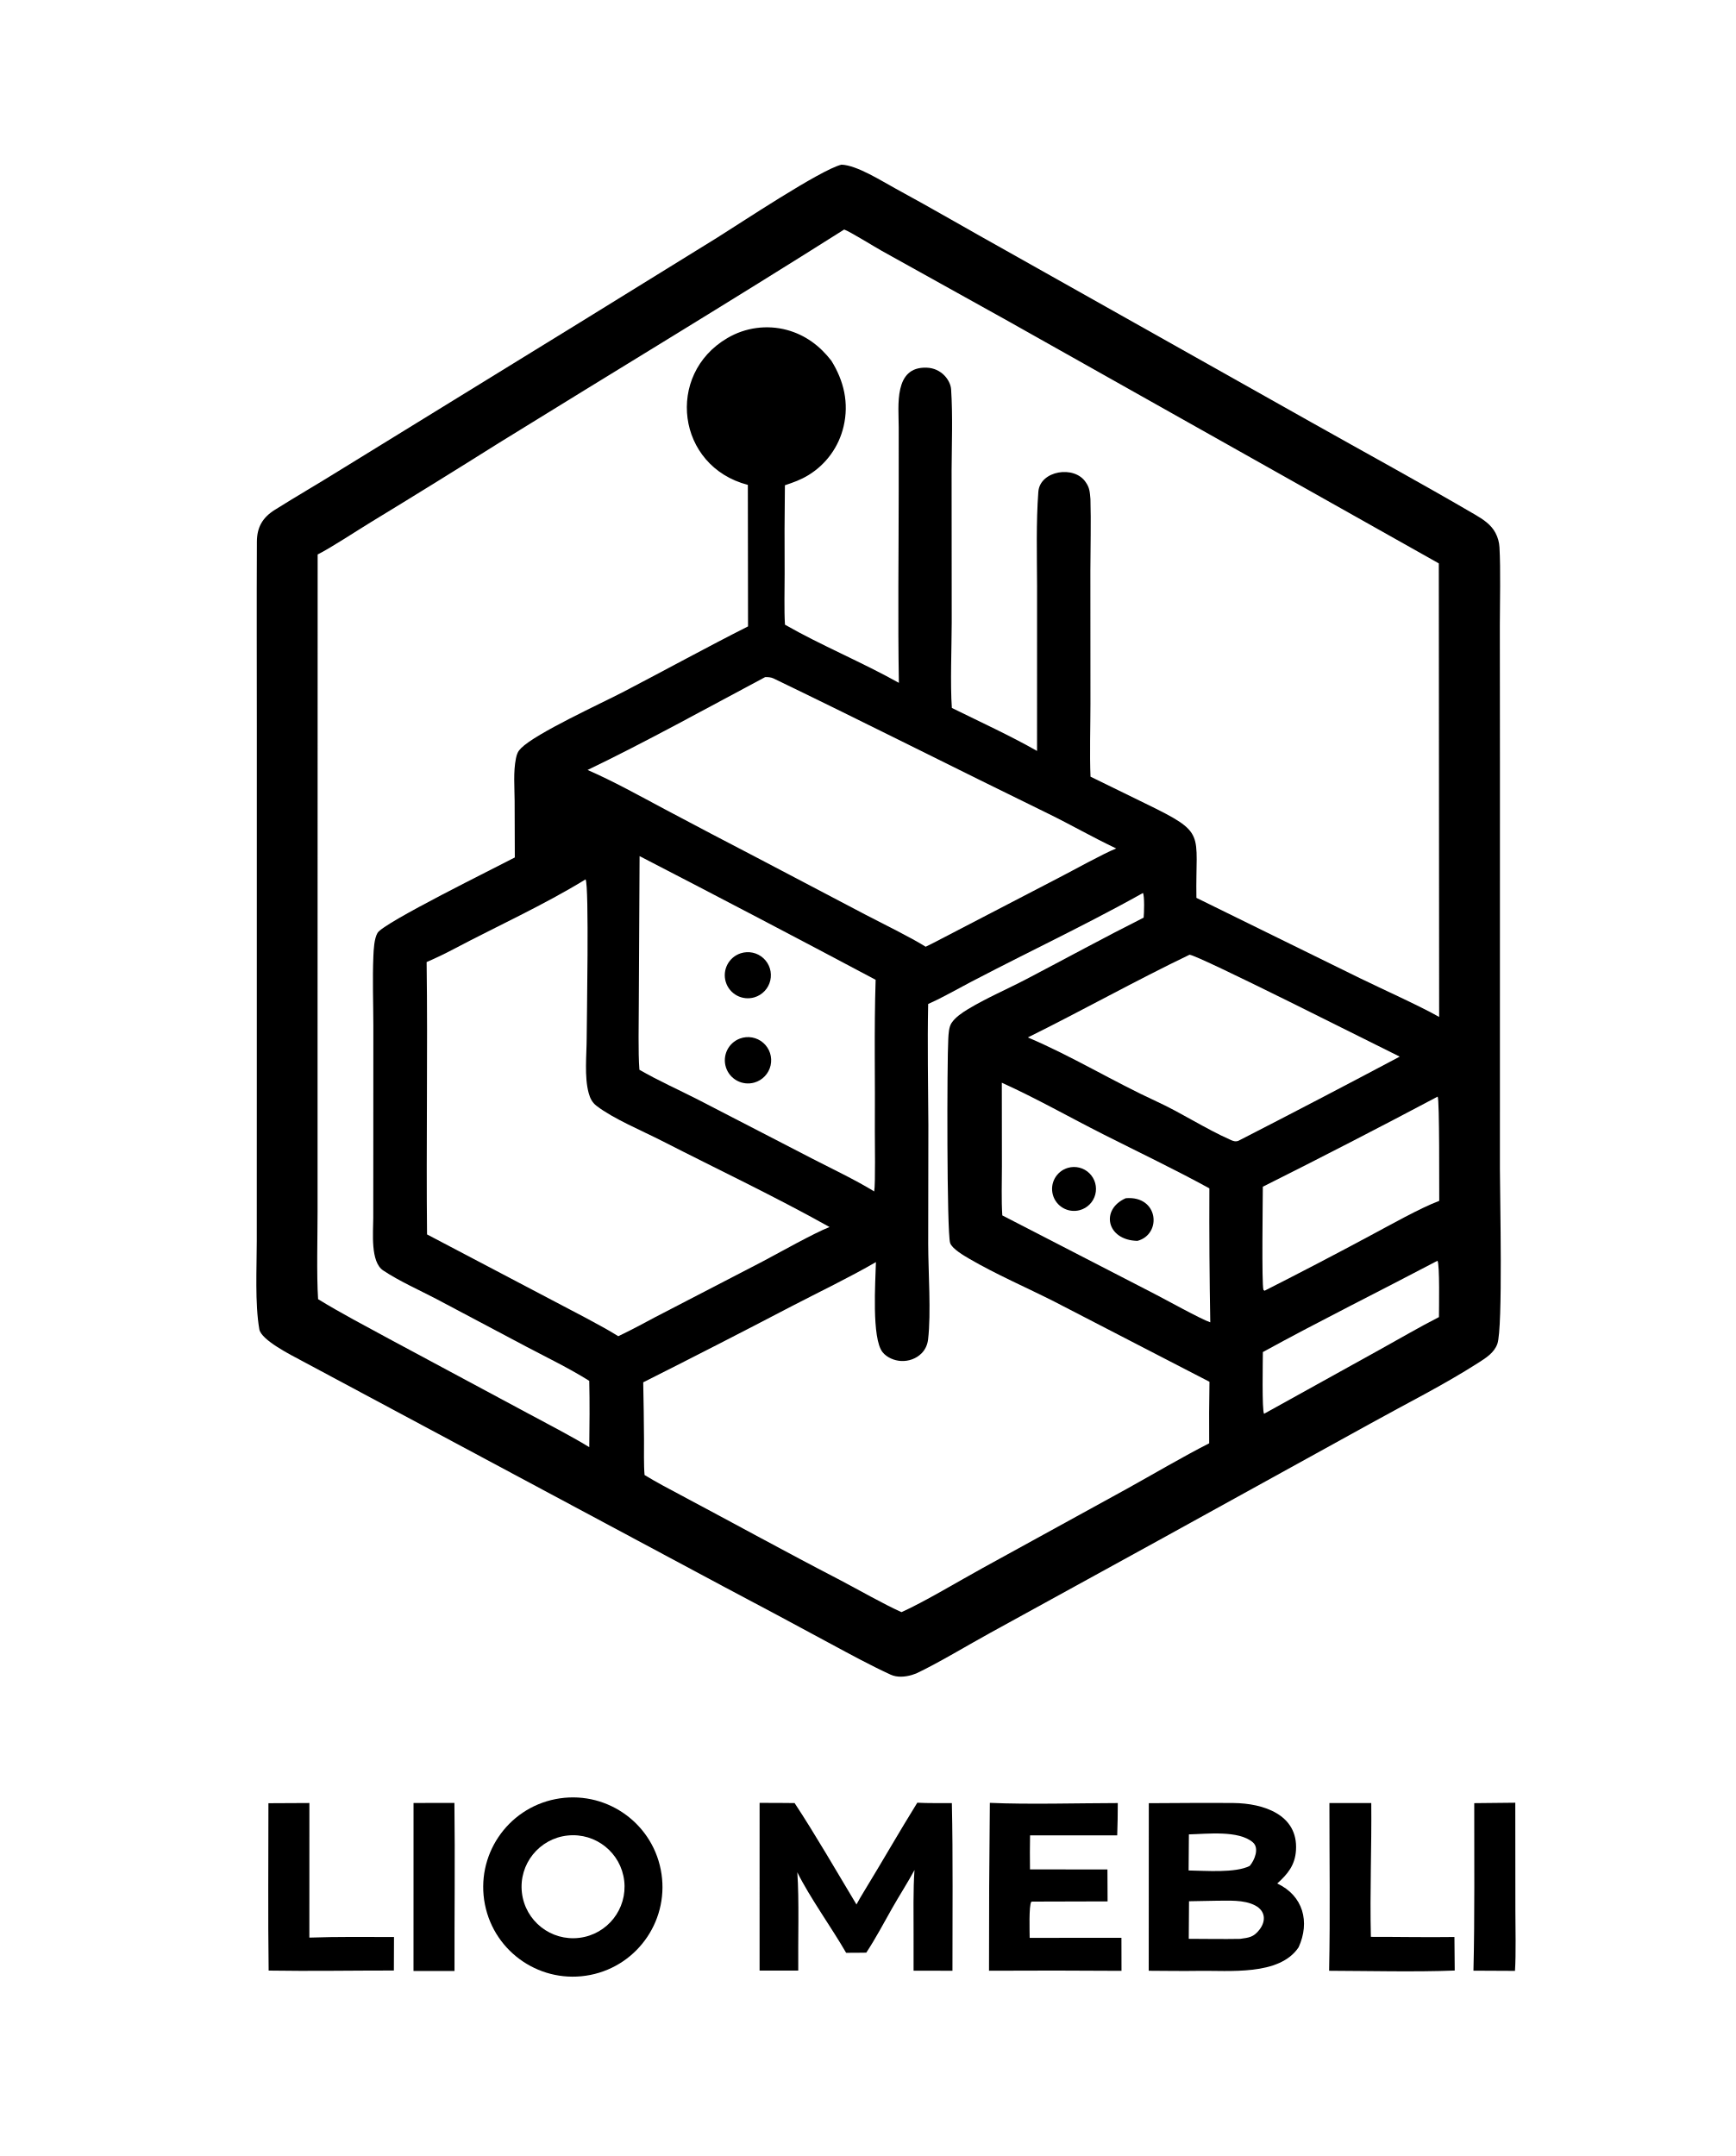
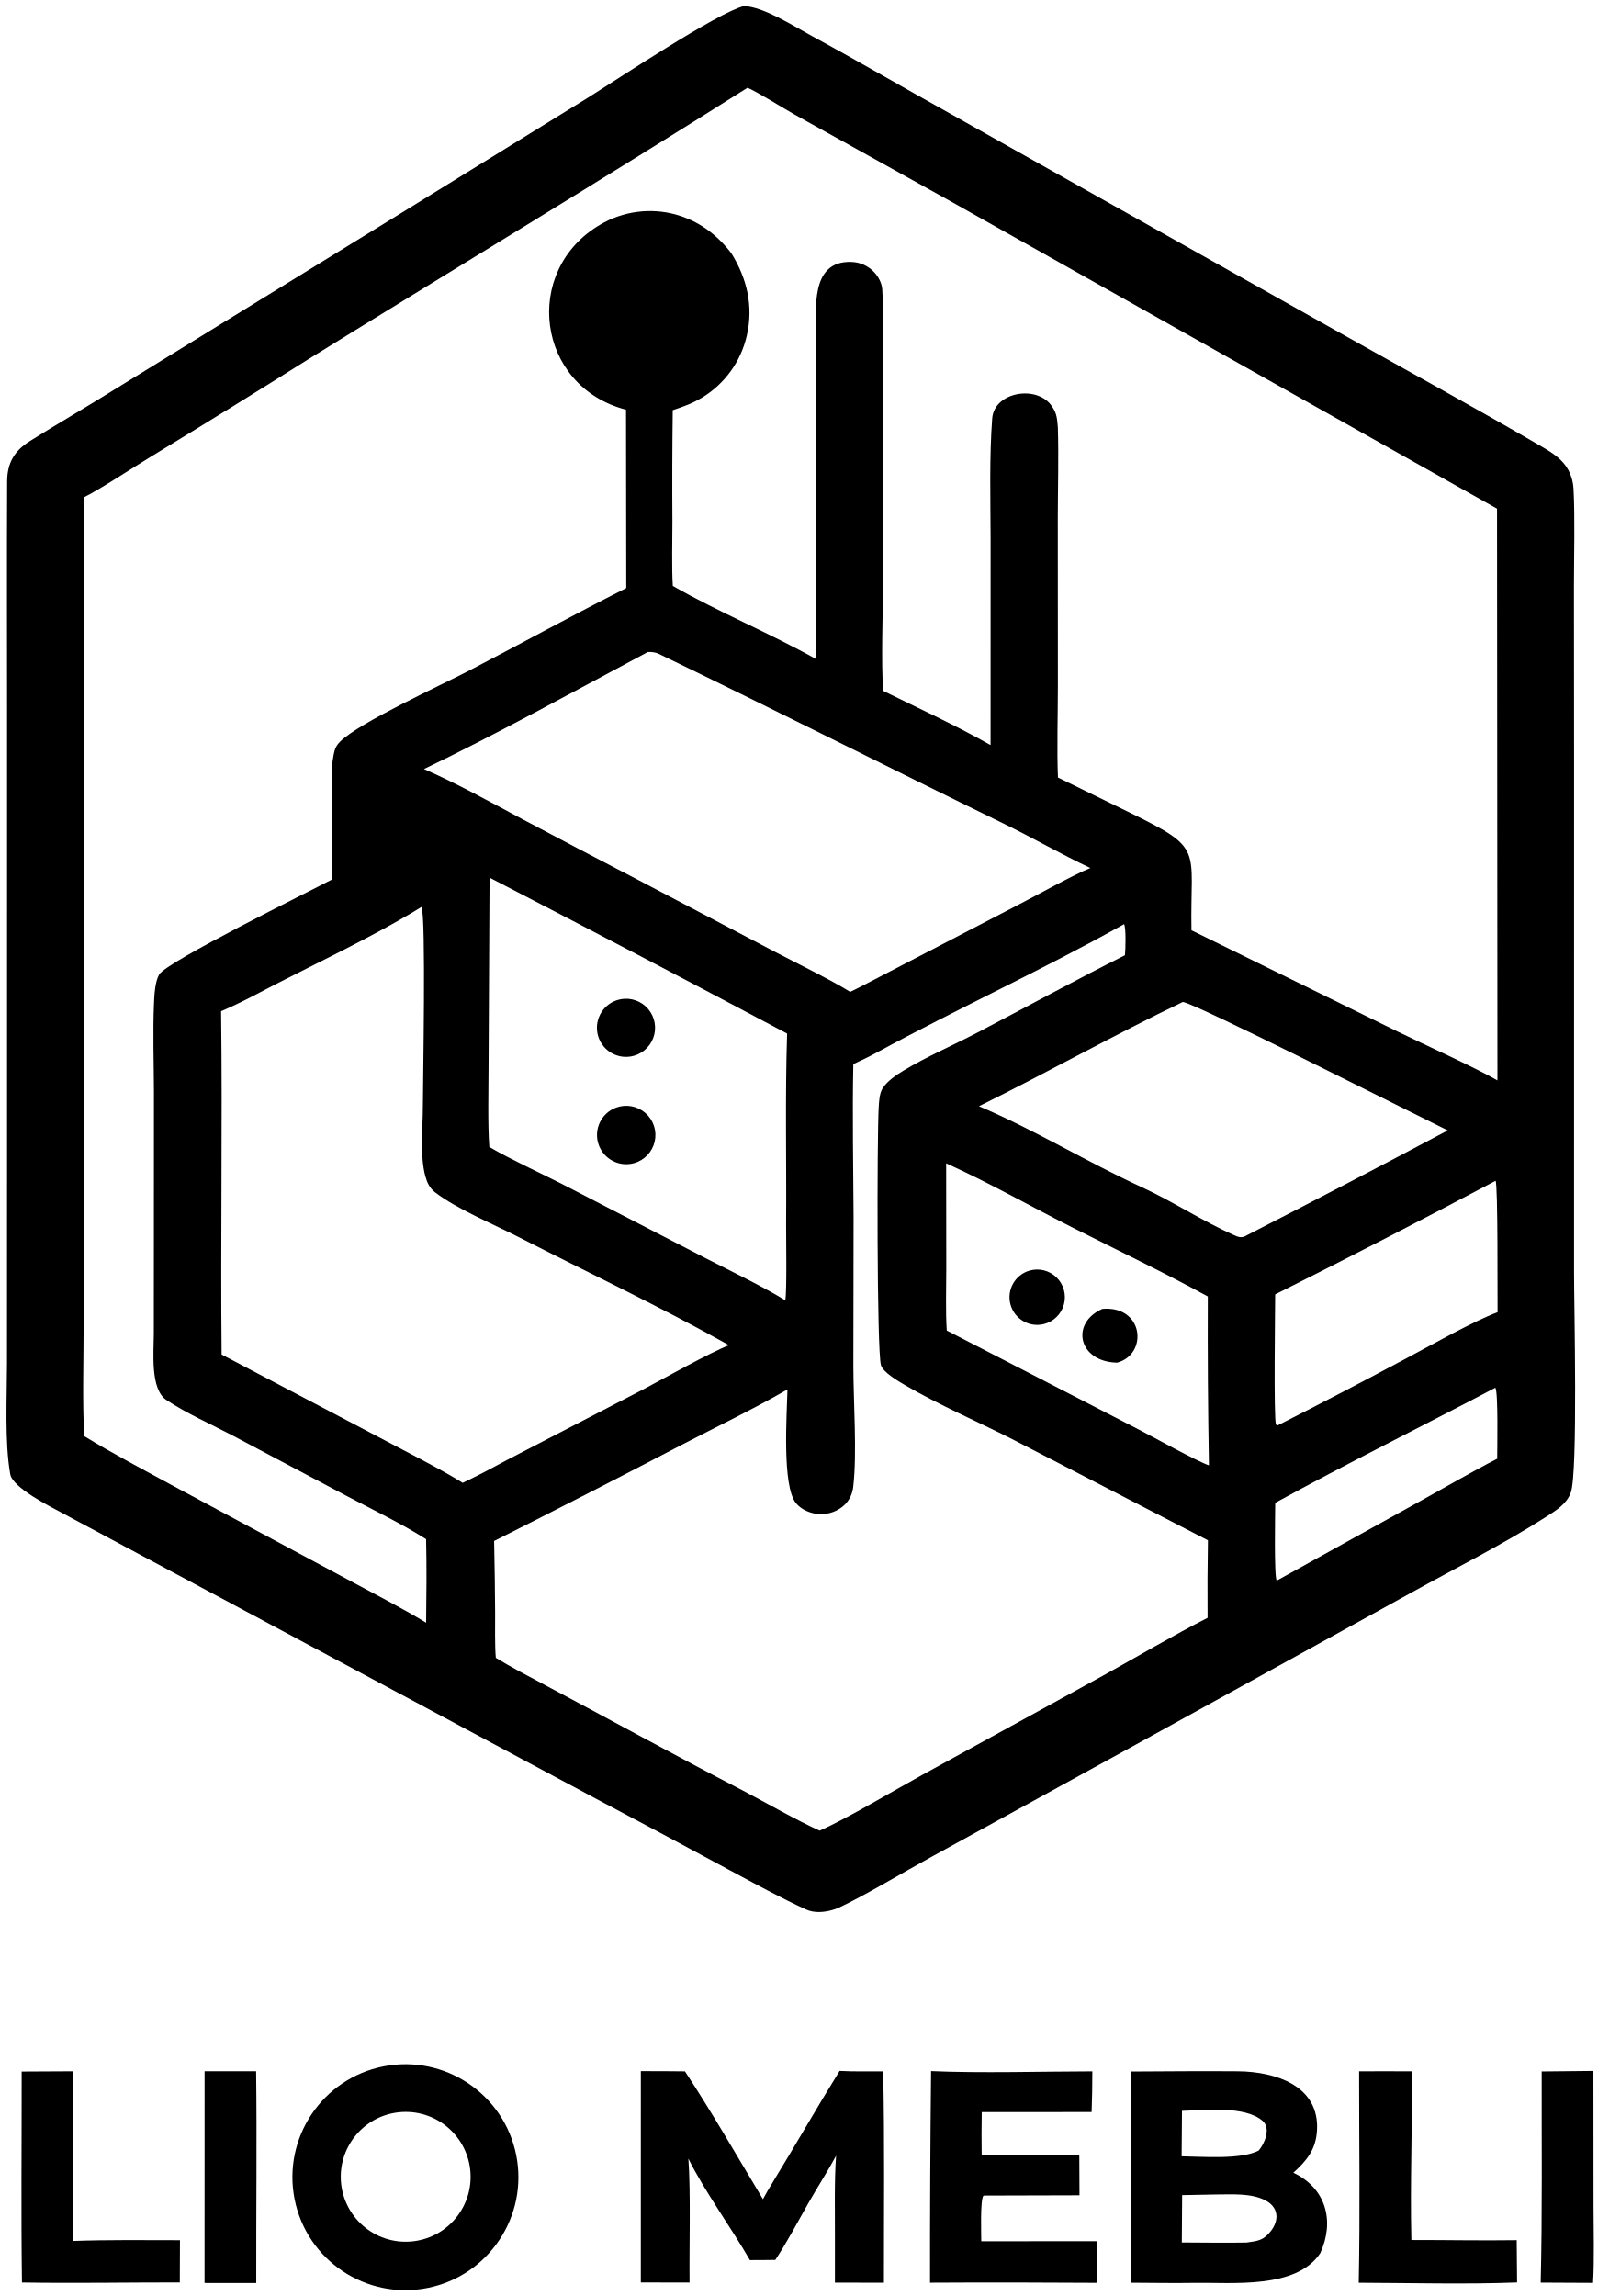
- <svg xmlns="http://www.w3.org/2000/svg" version="1.1" style="display: block;" viewBox="0 0 1520 1888" width="380" height="472" preserveAspectRatio="none">
+ <svg xmlns="http://www.w3.org/2000/svg" version="1.1" style="display: block;" viewBox="220 140 1110 1595" width="1110" height="1595" preserveAspectRatio="none">
  <defs>
    <mask id="logo-cutout-mask" maskUnits="userSpaceOnUse" x="0" y="0" width="1520" height="1888" style="mask-type:luminance">
      <path transform="translate(0,0)" fill="rgb(255,255,255)" d="M 736.889 144.195 C 750.482 144.697 771.828 158.394 784.059 165.033 C 816.616 182.706 848.668 201.468 881.057 219.483 L 1147.66 369.435 C 1195.7 396.478 1244.36 423.007 1292 450.823 C 1298.87 454.834 1305.8 459.427 1309.58 466.643 C 1311.66 470.557 1312.85 474.874 1313.09 479.296 C 1314.2 498.878 1313.41 527.104 1313.41 547.233 L 1313.5 670.851 L 1313.48 1023.91 C 1313.47 1046.96 1316.23 1162.75 1311.24 1176.79 C 1308.41 1184.75 1301.1 1189.21 1294.23 1193.61 C 1264.01 1212.96 1230.99 1229.4 1199.59 1246.85 L 1013.81 1349.33 L 867.269 1429.83 C 848.258 1440.23 820.651 1456.91 802.26 1465.46 C 801.016 1465.97 799.746 1466.41 798.456 1466.78 C 792.542 1468.52 785.623 1469.09 779.992 1466.51 C 762.445 1458.47 744.271 1448.54 727.308 1439.42 C 696.262 1422.61 665.129 1405.96 633.91 1389.48 L 263.612 1191.28 C 254.994 1186.67 228.745 1173.52 227.1 1164.08 C 223.145 1141.37 224.839 1110.5 224.854 1086.92 L 224.887 953.8 L 224.905 636.405 C 224.899 582.406 224.697 528.404 224.953 474.407 C 225.013 461.707 229.912 453.217 240.667 446.466 C 259.601 434.579 278.982 423.384 297.957 411.553 L 506.984 282.907 L 627.835 208.228 C 647.965 195.696 718.688 148.521 736.889 144.195 z" />
      <path transform="translate(0,0)" fill="rgb(0,0,0)" d="M 739.247 200.99 C 743.839 202.511 766.297 216.419 772.254 219.719 L 882.464 280.994 L 1259.97 493.355 L 1260.26 890.542 C 1244.42 881.416 1208.38 865.159 1190.81 856.56 L 1047.7 786.256 C 1046.65 728.178 1057.56 730.179 1002.8 703.519 L 954.961 680.125 C 954.151 661.138 954.897 635.757 954.905 616.327 L 954.845 499.681 C 954.887 478.983 955.506 457.703 954.902 437.054 C 954.387 431.248 954.274 427.249 950.866 422.418 C 940.935 407.076 910.677 412.047 909.277 430.662 C 907.262 457.441 908.066 486.329 908.161 513.232 L 908.142 657.605 C 885.676 644.736 857.087 631.534 833.546 619.947 C 832.048 599.603 833.374 566.037 833.418 544.781 L 833.316 412.01 C 833.43 389.01 834.401 363.884 832.893 341.003 C 832.608 336.677 830.326 332.424 827.397 329.202 C 823.297 324.753 817.576 322.146 811.529 321.971 C 782.418 320.87 786.998 355.549 787.004 374.179 L 786.995 429.949 C 786.979 485.384 786.182 542.65 787.151 597.965 C 754.454 579.666 718.799 565.055 687.396 547.03 C 686.575 534.227 687.138 515.685 687.112 502.257 C 686.933 476.485 687.011 450.711 687.346 424.94 C 695.049 422.345 700.96 420.312 707.995 416.04 C 723.546 406.52 734.622 391.155 738.739 373.393 C 743.569 352.904 738.983 333.452 728.007 315.868 C 717.891 302.78 705.236 293.36 689.153 288.95 C 671.479 284.204 652.639 286.779 636.888 296.095 C 582.535 327.976 592.436 408.364 654.89 424.613 L 655.049 548.535 C 618.499 567.01 582.556 586.766 546.231 605.689 C 526.483 615.977 469.438 642.011 456.329 655.142 C 453.485 657.991 452.601 660.205 451.804 664.162 C 449.411 676.044 450.59 689.126 450.664 701.237 L 450.827 750.875 C 434.485 759.537 335.97 807.938 330.632 816.901 C 327.626 821.949 327.206 831.586 326.963 837.368 C 326.115 857.554 326.898 878.07 326.939 898.283 L 326.9 1006.93 L 326.858 1066.76 C 326.854 1079.1 324.194 1105 335.573 1112.55 C 349.721 1121.95 366.7 1129.44 381.922 1137.4 L 460.862 1179.24 C 478.955 1188.77 498.897 1198.43 516.004 1209.21 C 516.455 1228.15 516.265 1248.33 516.022 1267.27 C 499.251 1257.04 479.091 1246.73 461.635 1237.31 L 340.754 1172.45 C 320.656 1161.52 297.877 1149.6 278.56 1137.68 C 277.16 1116.32 278.114 1082.46 278.098 1060.42 L 278.09 913.453 L 278.166 485.549 C 289.193 480.095 312.873 464.52 324.84 457.223 C 362.261 434.464 399.505 411.414 436.568 388.077 C 537.091 325.858 639.481 264.113 739.247 200.99 z" />
      <path transform="translate(0,0)" fill="rgb(0,0,0)" d="M 1000.89 781.991 C 1002.36 784.576 1001.9 799.906 1001.5 803.574 C 967.098 820.872 933.236 839.391 899.118 857.254 C 882.102 866.163 863.801 873.951 847.409 883.872 C 842.493 886.847 836.494 890.935 833.273 895.818 C 830.892 899.428 830.67 905.219 830.418 909.449 C 829.245 929.19 829.062 1078.87 832.02 1088.42 C 833.585 1093.47 844.412 1099.73 848.712 1102.24 C 872.443 1116.08 898.635 1127.34 923.225 1139.77 L 1059.14 1210.02 C 1058.83 1227.97 1058.75 1245.93 1058.89 1263.89 C 1036.16 1275.43 1009.11 1291.38 986.398 1303.96 L 860.438 1373.15 C 840.806 1383.93 808.787 1403.11 789.451 1411.75 C 773.743 1404.74 751.446 1391.94 735.482 1383.57 C 688.833 1359.43 642.697 1334 596.305 1309.35 C 585.641 1303.69 574.73 1297.96 564.437 1291.66 C 563.666 1282.98 564.014 1269.37 563.962 1260.36 C 563.855 1243.73 563.625 1227.11 563.27 1210.49 C 606.941 1188.53 650.441 1166.24 693.763 1143.6 C 717.316 1131.39 744.346 1118.4 767.048 1105.21 C 766.621 1122.32 763.169 1172.07 772.918 1184.16 C 776.683 1188.83 783.209 1191.51 789.103 1191.82 C 795.65 1192.16 802.338 1189.8 806.991 1185.13 C 810.319 1181.8 812.18 1177.54 812.73 1172.9 C 815.462 1149.8 812.865 1113.73 812.821 1089.22 L 812.973 985.394 C 812.794 950.215 812.049 914.25 812.794 879.198 C 818.042 876.837 823.945 873.97 828.99 871.226 C 885.51 840.481 944.825 813.402 1000.89 781.991 z" />
      <path transform="translate(0,0)" fill="rgb(0,0,0)" d="M 512.784 770.07 C 516.049 775.359 513.776 894.513 513.762 908.764 C 513.748 923.703 511.55 943.001 515.554 957.354 C 516.805 961.839 518.581 965.452 522.348 968.36 C 537.07 979.727 562.574 990.326 579.713 999.093 C 628.587 1024.09 678.511 1047.7 726.429 1074.5 C 713.13 1079.64 681.478 1097.45 667.826 1104.67 L 572.78 1153.93 C 562.11 1159.72 552.357 1164.87 541.419 1170.11 C 527.031 1161 498.648 1146.61 482.962 1138.28 L 373.961 1080.98 C 373.152 1001.63 374.639 921.903 373.596 842.465 C 381.292 839.165 389.667 835.136 397.061 831.227 C 435.056 811.139 476.264 792.488 512.784 770.07 z" />
      <path transform="translate(0,0)" fill="rgb(0,0,0)" d="M 670.032 592.941 C 672.383 592.815 675.234 593.078 677.373 594.109 C 757.701 632.83 837.238 673.16 917.392 712.245 C 937.567 722.083 957.179 733.424 977.455 742.995 C 966.01 747.568 940.047 762.041 927.974 768.244 L 817.349 825.718 L 810.606 829.05 C 797.345 820.717 773.084 808.943 758.062 801.068 L 663.374 751.319 C 636.25 737.245 609.197 723.035 582.215 708.69 C 560.47 697.109 537.138 684.088 514.524 674.258 C 563.899 650.589 621.309 618.893 670.032 592.941 z" />
      <path transform="translate(0,0)" fill="rgb(0,0,0)" d="M 560.085 749.697 C 629.204 785.386 698.108 821.491 766.793 858.008 C 765.36 902.055 766.436 946.432 766.103 990.458 C 766.041 998.709 766.746 1037.15 765.524 1043.33 C 750.539 1034.01 727.204 1022.78 711.188 1014.56 L 611.617 963.125 C 594.837 954.526 575.967 946.111 559.931 936.795 C 558.713 921.298 559.412 895.247 559.403 879.137 L 560.085 749.697 z" />
      <path transform="translate(0,0)" fill="rgb(255,255,255)" d="M 647.937 909.466 C 654.918 906.862 662.766 908.293 668.378 913.195 C 673.991 918.097 676.465 925.681 674.823 932.949 C 673.182 940.218 667.688 946.002 660.514 948.016 C 650.041 950.956 639.112 945.114 635.738 934.773 C 632.364 924.431 637.745 913.269 647.937 909.466 z" />
      <path transform="translate(0,0)" fill="rgb(255,255,255)" d="M 648.697 834.771 C 655.622 832.543 663.21 834.213 668.562 839.141 C 673.913 844.07 676.2 851.495 674.549 858.58 C 672.898 865.666 667.564 871.315 660.586 873.371 C 649.98 876.495 638.833 870.509 635.578 859.942 C 632.323 849.375 638.171 838.156 648.697 834.771 z" />
      <path transform="translate(0,0)" fill="rgb(0,0,0)" d="M 1041.68 836.053 C 1049.49 836.501 1205.18 915.294 1225.73 925.281 C 1178.82 950.193 1131.74 974.766 1084.48 998.998 C 1081.82 1000 1079.68 999.183 1077.26 998.015 C 1055.48 988.386 1034.48 974.475 1012.96 964.609 C 975.358 947.378 937.925 924.423 900.068 908.488 C 946.855 885.369 995.158 858.338 1041.68 836.053 z" />
      <path transform="translate(0,0)" fill="rgb(0,0,0)" d="M 877.294 948.123 C 907.894 962.006 936.348 978.249 966.081 993.28 C 997.616 1009.22 1027.95 1023.62 1059.06 1040.64 C 1058.88 1079.75 1059.14 1118.85 1059.84 1157.95 C 1051.84 1155.34 1020.21 1137.73 1010.57 1132.82 L 877.723 1064.33 C 876.829 1051.48 877.369 1034.39 877.376 1021.27 L 877.294 948.123 z" />
      <path transform="translate(0,0)" fill="rgb(255,255,255)" d="M 935.203 1022.68 C 941.853 1020.76 949.02 1022.57 953.97 1027.4 C 958.92 1032.24 960.889 1039.37 959.125 1046.06 C 957.362 1052.75 952.138 1057.98 945.447 1059.75 C 935.259 1062.45 924.799 1056.44 921.992 1046.28 C 919.185 1036.12 925.076 1025.6 935.203 1022.68 z" />
      <path transform="translate(0,0)" fill="rgb(255,255,255)" d="M 985.829 1049.27 C 1014.68 1046.81 1017.71 1080.84 996.066 1086.63 C 968.914 1086.05 963.471 1059.06 985.829 1049.27 z" />
      <path transform="translate(0,0)" fill="rgb(0,0,0)" d="M 1258.95 960.294 C 1260.69 962.702 1260.22 1042.16 1260.35 1051.58 C 1243.43 1057.95 1216.73 1073.08 1200.21 1081.86 C 1169.46 1098.38 1138.51 1114.53 1107.37 1130.3 L 1106.4 1129.57 C 1104.76 1124.74 1105.85 1049.79 1105.86 1039.2 C 1157.2 1013.5 1208.23 987.199 1258.95 960.294 z" />
      <path transform="translate(0,0)" fill="rgb(0,0,0)" d="M 1258.79 1104.04 C 1260.87 1106.72 1260.1 1146.61 1260.09 1153.37 C 1243.19 1161.98 1224.7 1172.81 1207.9 1182.08 L 1106.97 1238.03 C 1104.98 1235.94 1105.88 1190.49 1105.9 1183.99 C 1155.51 1156.74 1208.41 1130.58 1258.79 1104.04 z" />
      <path transform="translate(0,0)" fill="rgb(255,255,255)" d="M 486.441 1575.47 C 528.938 1567.08 570.194 1594.71 578.619 1637.2 C 587.043 1679.69 559.451 1720.97 516.969 1729.44 C 474.432 1737.91 433.085 1710.28 424.649 1667.73 C 416.213 1625.19 443.887 1583.86 486.441 1575.47 z" />
      <path transform="translate(0,0)" fill="rgb(0,0,0)" d="M 497.141 1607.35 C 521.736 1604.78 543.812 1622.5 546.625 1647.07 C 549.439 1671.64 531.94 1693.89 507.401 1696.95 C 482.515 1700.05 459.881 1682.25 457.028 1657.33 C 454.174 1632.41 472.198 1609.96 497.141 1607.35 z" />
      <path transform="translate(0,0)" fill="rgb(255,255,255)" d="M 1006.01 1579.05 C 1030.73 1578.93 1055.46 1578.67 1080.2 1578.89 C 1106.07 1579.16 1136.84 1588.85 1134.9 1620.2 C 1134.09 1633.23 1127.78 1640.99 1118.47 1649.36 C 1141.21 1660.07 1147.35 1682.99 1137.19 1705.23 C 1120.39 1730.46 1076.01 1725.44 1049.64 1725.89 C 1035.33 1726.14 1020.33 1725.83 1005.95 1725.79 L 1006.01 1579.05 z" />
      <path transform="translate(0,0)" fill="rgb(0,0,0)" d="M 1064.52 1664.48 C 1075.54 1664.49 1089.33 1663.34 1099.29 1668.69 C 1108.13 1673.43 1108.81 1682.13 1102.97 1689.72 C 1097.78 1696.46 1093.82 1696.77 1085.95 1697.86 C 1071.24 1698.14 1055.77 1697.85 1041 1697.81 L 1041.23 1664.92 L 1064.52 1664.48 z" />
      <path transform="translate(0,0)" fill="rgb(0,0,0)" d="M 1041.12 1606.36 C 1057.03 1606.01 1084.59 1602.55 1097.14 1613.35 C 1102.97 1618.38 1098.72 1628.92 1094.38 1633.97 C 1081.85 1640.37 1055.87 1638.16 1040.87 1637.96 L 1041.12 1606.36 z" />
      <path transform="translate(0,0)" fill="rgb(255,255,255)" d="M 803.27 1578.62 C 812.507 1579.14 824.124 1578.91 833.547 1578.96 C 834.61 1627.06 834.005 1677.54 834.064 1725.77 L 800.015 1725.73 L 800.019 1694.47 C 800.06 1677.46 799.554 1653.98 800.835 1637.55 C 794.919 1648.55 787.462 1660.05 781.228 1671.08 C 773.967 1683.92 766.68 1697.68 758.607 1709.93 C 752.834 1710.08 746.754 1710.02 740.951 1710.06 C 728.333 1688.14 709.078 1661.57 698.212 1639.55 C 699.916 1663.15 698.758 1700.59 699.033 1725.64 L 665.17 1725.61 L 665.181 1578.79 C 675.4 1578.76 685.619 1578.81 695.837 1578.94 C 713.918 1606.3 732.86 1639.25 750.006 1667.74 C 752.138 1663.76 754.441 1659.89 756.794 1656.04 C 772.491 1630.36 787.403 1604.2 803.27 1578.62 z" />
      <path transform="translate(0,0)" fill="rgb(255,255,255)" d="M 866.814 1578.75 C 900.729 1580.27 944.395 1578.99 978.849 1578.93 C 978.852 1588.35 978.684 1597.78 978.343 1607.2 L 902.019 1607.23 C 901.844 1617.16 901.827 1627.09 901.967 1637.02 L 969.788 1637.08 L 969.916 1665.04 L 903.994 1665.22 L 903.112 1665.37 C 900.887 1668.82 901.671 1691.22 901.684 1696.98 L 982.039 1696.92 L 982.102 1725.86 C 943.429 1725.58 904.755 1725.54 866.082 1725.76 C 866.031 1676.75 866.275 1627.75 866.814 1578.75 z" />
      <path transform="translate(0,0)" fill="rgb(255,255,255)" d="M 1164.17 1578.91 C 1176.38 1578.84 1188.6 1578.85 1200.82 1578.92 C 1201.21 1618.09 1199.52 1656.23 1200.48 1696.1 C 1224.8 1696.06 1249.36 1696.58 1273.65 1696.22 L 1273.91 1725.59 C 1239.86 1726.96 1198.4 1725.92 1163.91 1725.8 C 1164.91 1677.27 1164.14 1627.59 1164.17 1578.91 z" />
      <path transform="translate(0,0)" fill="rgb(255,255,255)" d="M 235.055 1579.07 L 270.935 1578.89 L 270.91 1696.76 C 295.292 1695.9 320.57 1696.2 345.028 1696.24 L 344.916 1725.58 C 308.356 1725.55 271.823 1726.24 235.255 1725.63 C 234.578 1677.27 235.107 1627.55 235.055 1579.07 z" />
      <path transform="translate(0,0)" fill="rgb(255,255,255)" d="M 1291 1579.01 L 1326.94 1578.63 L 1327.02 1672.96 C 1327.03 1688.55 1327.65 1710.66 1326.67 1725.89 L 1290.3 1725.71 C 1291.5 1677.7 1290.89 1627.24 1291 1579.01 z" />
      <path transform="translate(0,0)" fill="rgb(255,255,255)" d="M 362.134 1578.85 L 397.939 1578.84 C 398.536 1627.41 397.907 1677.29 398.015 1725.98 L 362.101 1725.96 L 362.134 1578.85 z" />
    </mask>
  </defs>
  <rect x="0" y="0" width="1520" height="1888" fill="rgb(0,0,0)" mask="url(#logo-cutout-mask)" />
</svg>
